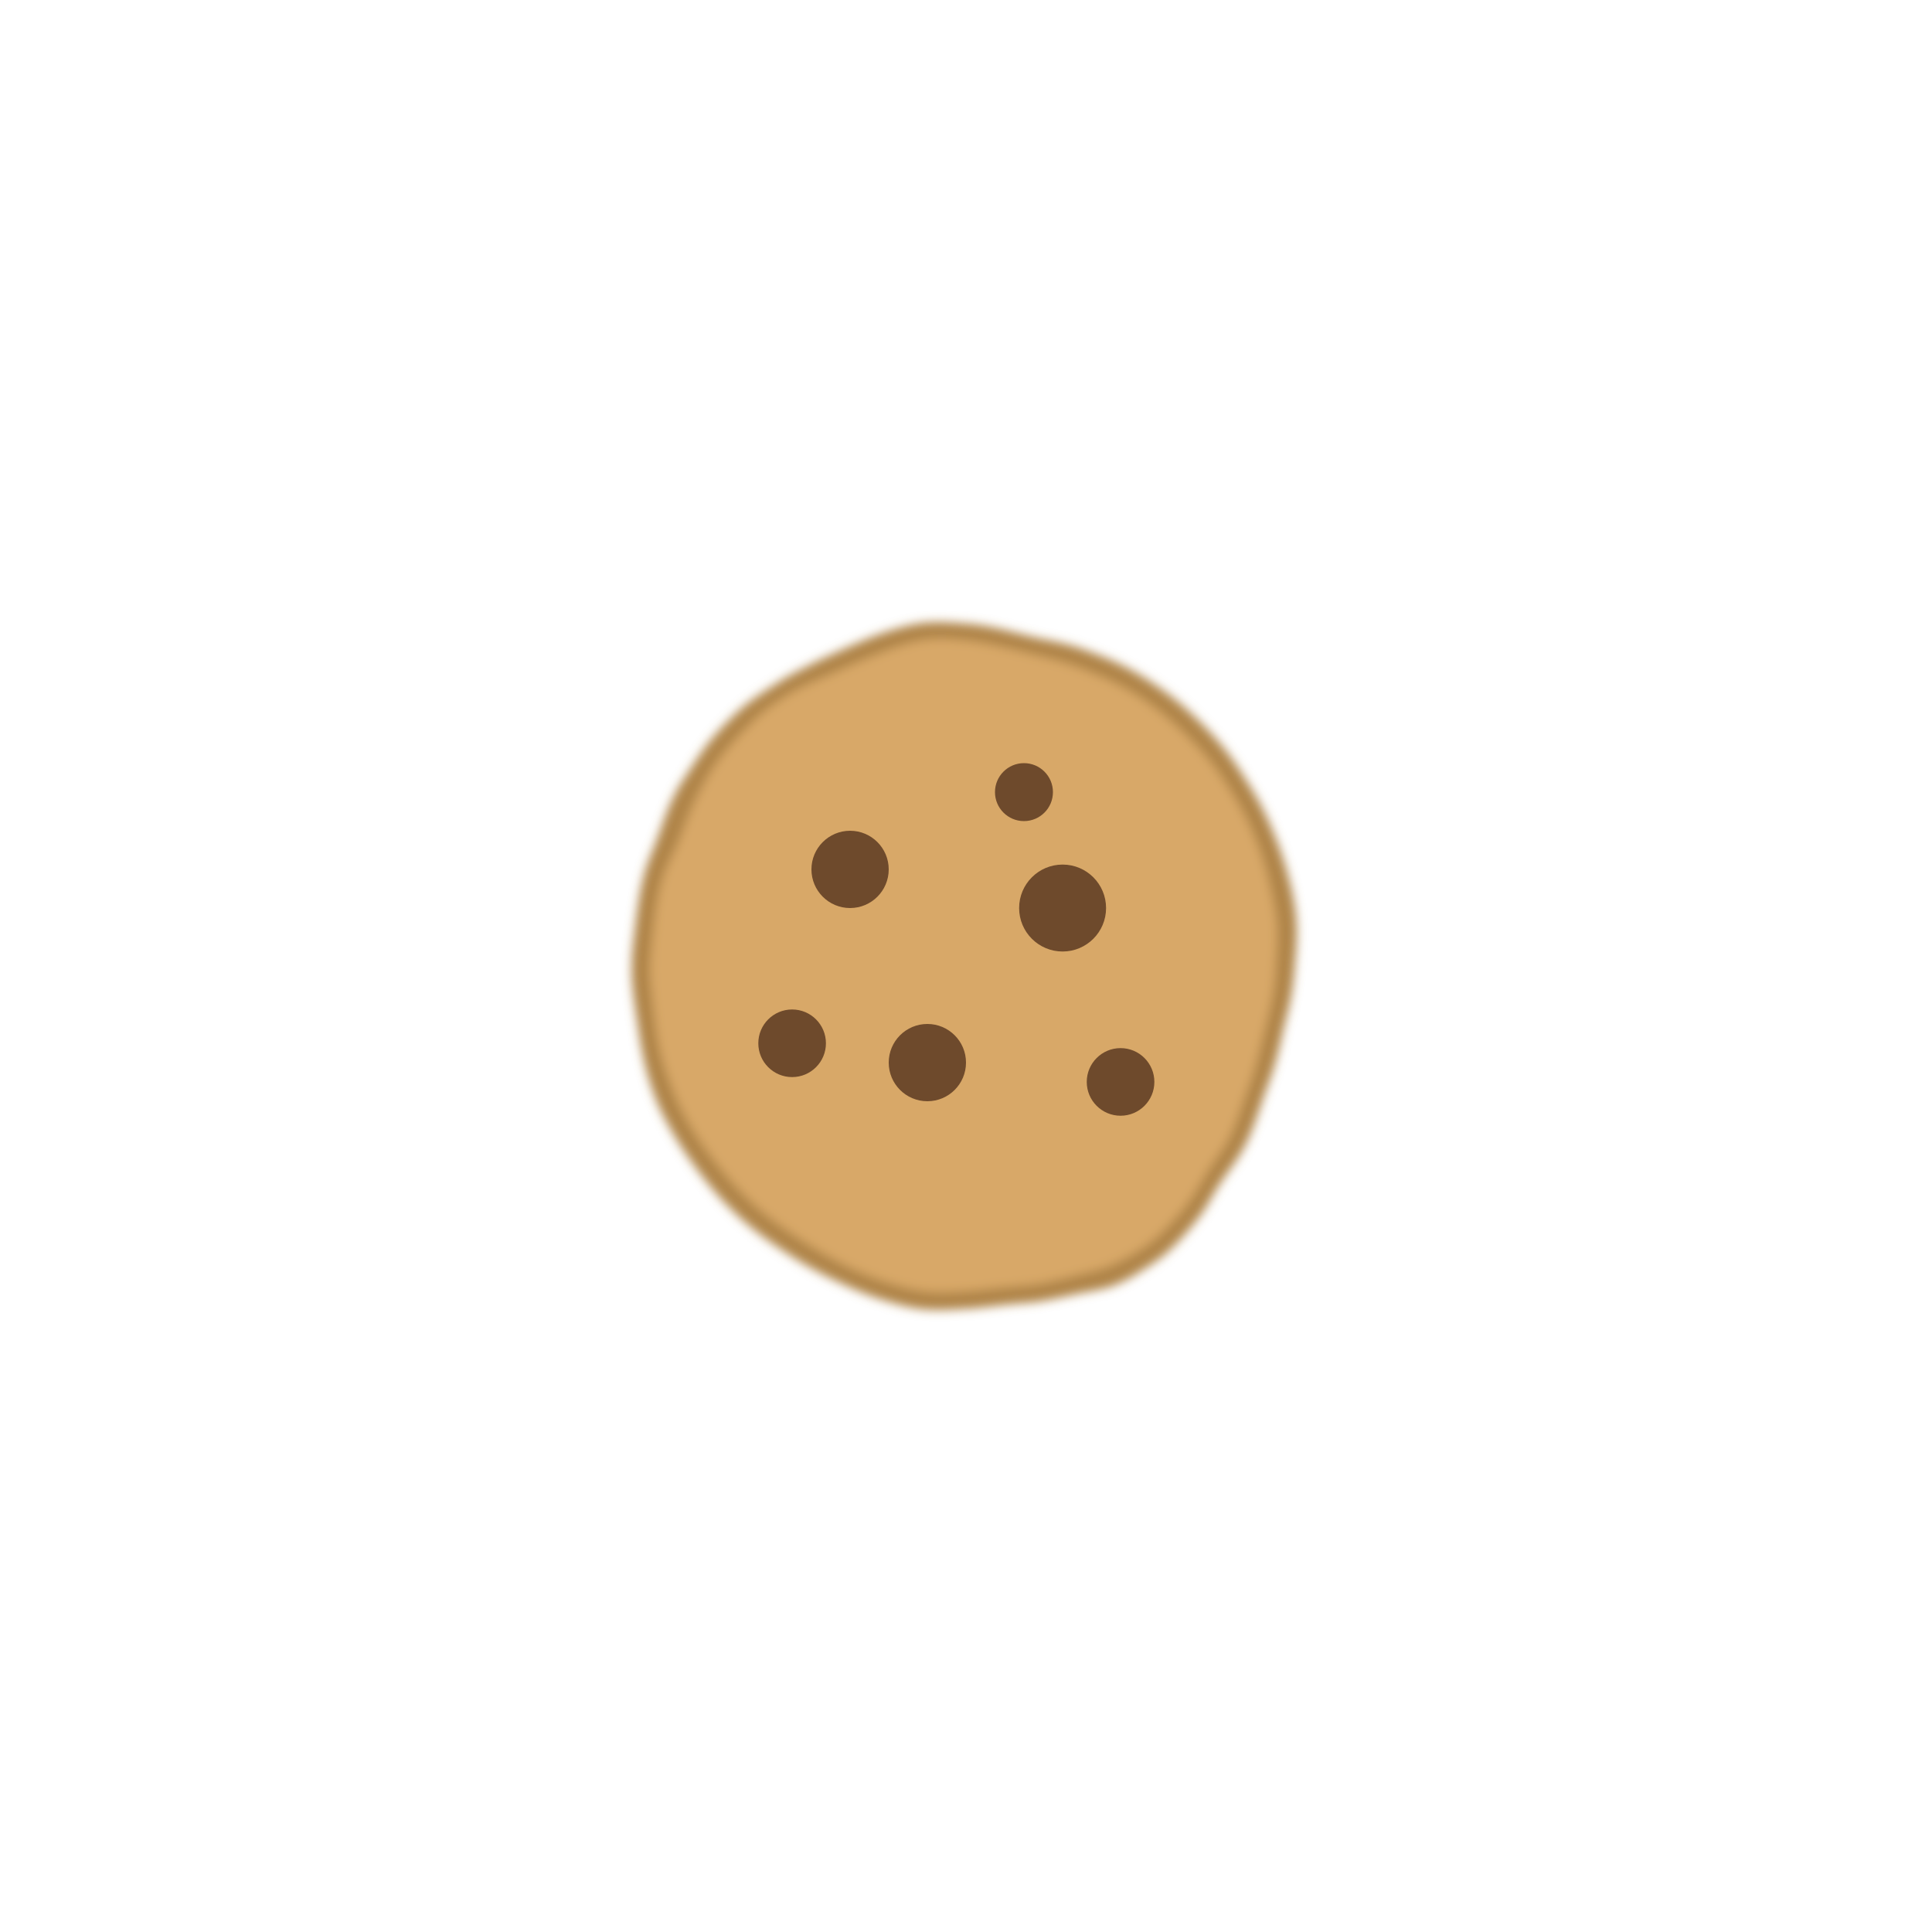
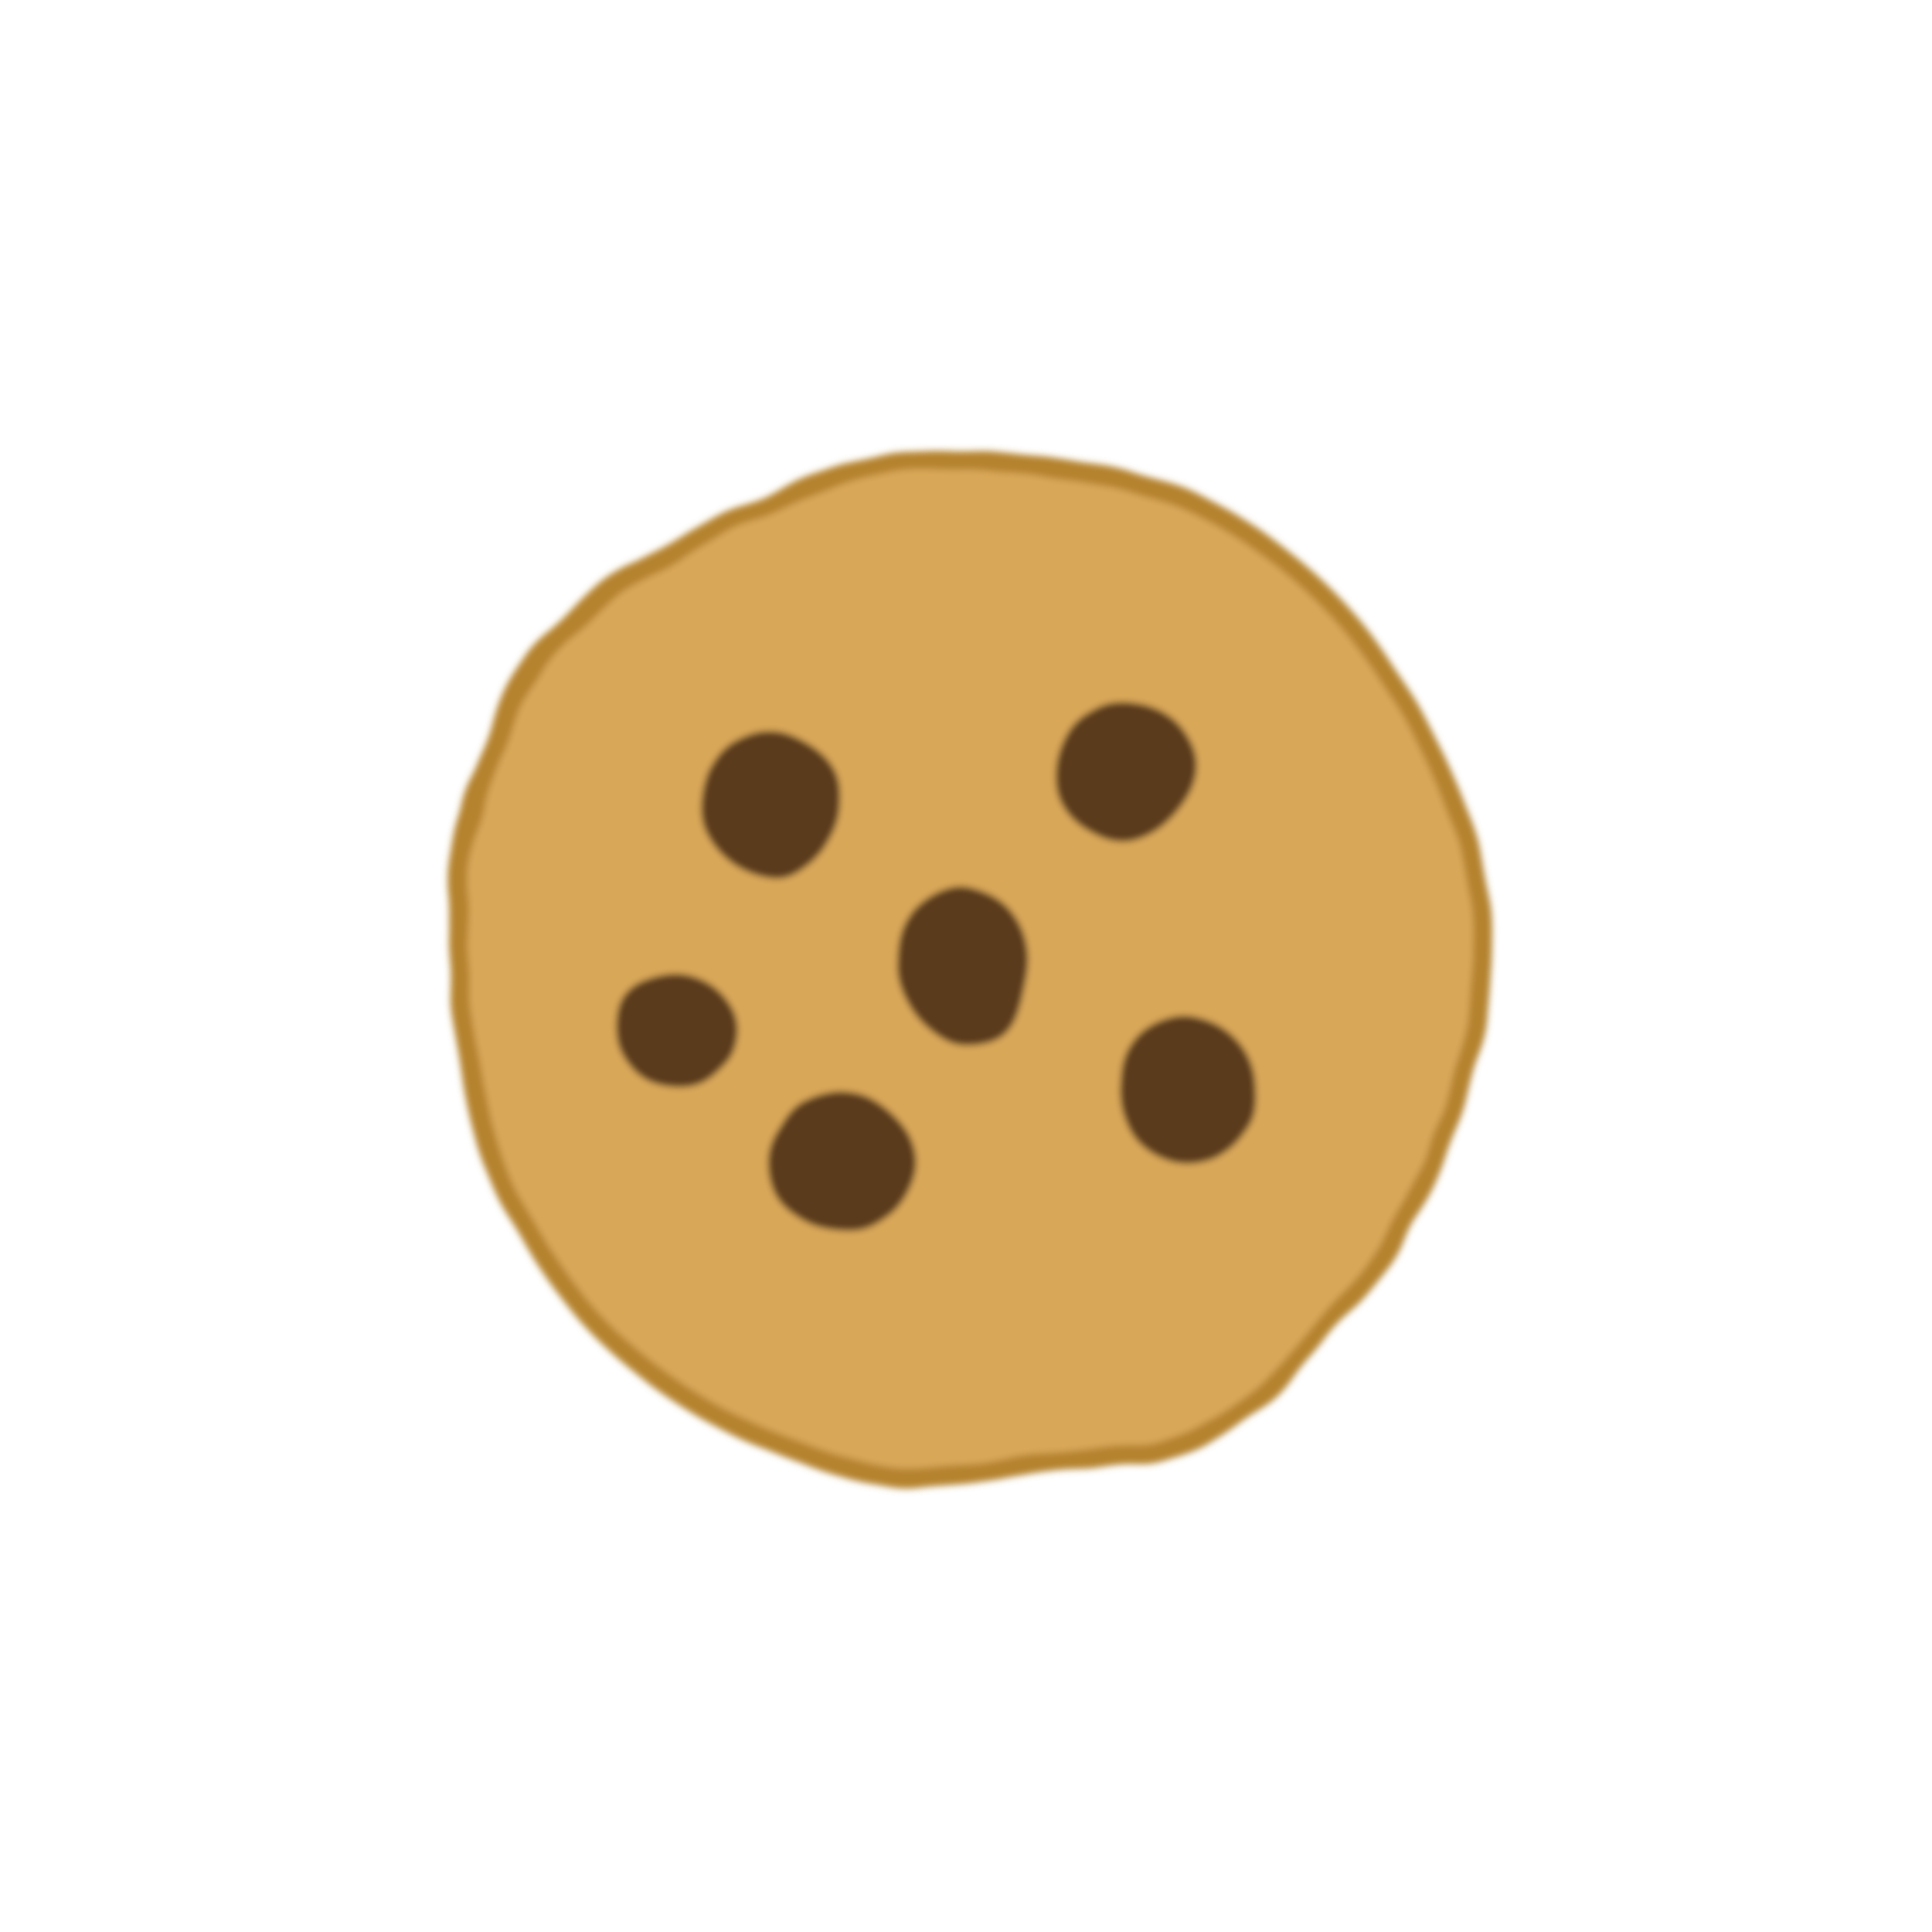
<svg xmlns="http://www.w3.org/2000/svg" viewBox="0 0 300 300">
  <defs>
    <filter id="wc" x="-30%" y="-30%" width="160%" height="160%">
      <feTurbulence type="fractalNoise" baseFrequency="0.02" numOctaves="4" seed="7" result="n" />
      <feDisplacementMap in="SourceGraphic" in2="n" scale="6" />
      <feGaussianBlur stdDeviation="0.5" />
    </filter>
  </defs>
-   <g transform="translate(150,150) scale(1.5)">
-     <circle cx="0" cy="0" r="34" fill="#D8A867" stroke="#B0854A" stroke-width="2" filter="url(#wc)" />
-     <g fill="#6E4A2C">
-       <circle cx="-12" cy="-10" r="4" />
-       <circle cx="10" cy="-6" r="4.5" />
-       <circle cx="-4" cy="10" r="4" />
-       <circle cx="16" cy="12" r="3.5" />
-       <circle cx="-18" cy="8" r="3.5" />
-       <circle cx="6" cy="-18" r="3" />
-     </g>
+   <g transform="translate(150,150)" filter="url(#wc)">
+     <circle r="80" fill="#D9A758" stroke="#B5832f" stroke-width="3" />
+     <circle cx="-30" cy="-25" r="11" fill="#5A3A1E" />
+     <circle cx="25" cy="-30" r="11" fill="#5A3A1E" />
+     <circle cx="35" cy="20" r="11" fill="#5A3A1E" />
+     <circle cx="-20" cy="30" r="11" fill="#5A3A1E" />
+     <circle cx="0" cy="0" r="11" fill="#5A3A1E" />
+     <circle cx="-45" cy="10" r="9" fill="#5A3A1E" />
  </g>
</svg>
